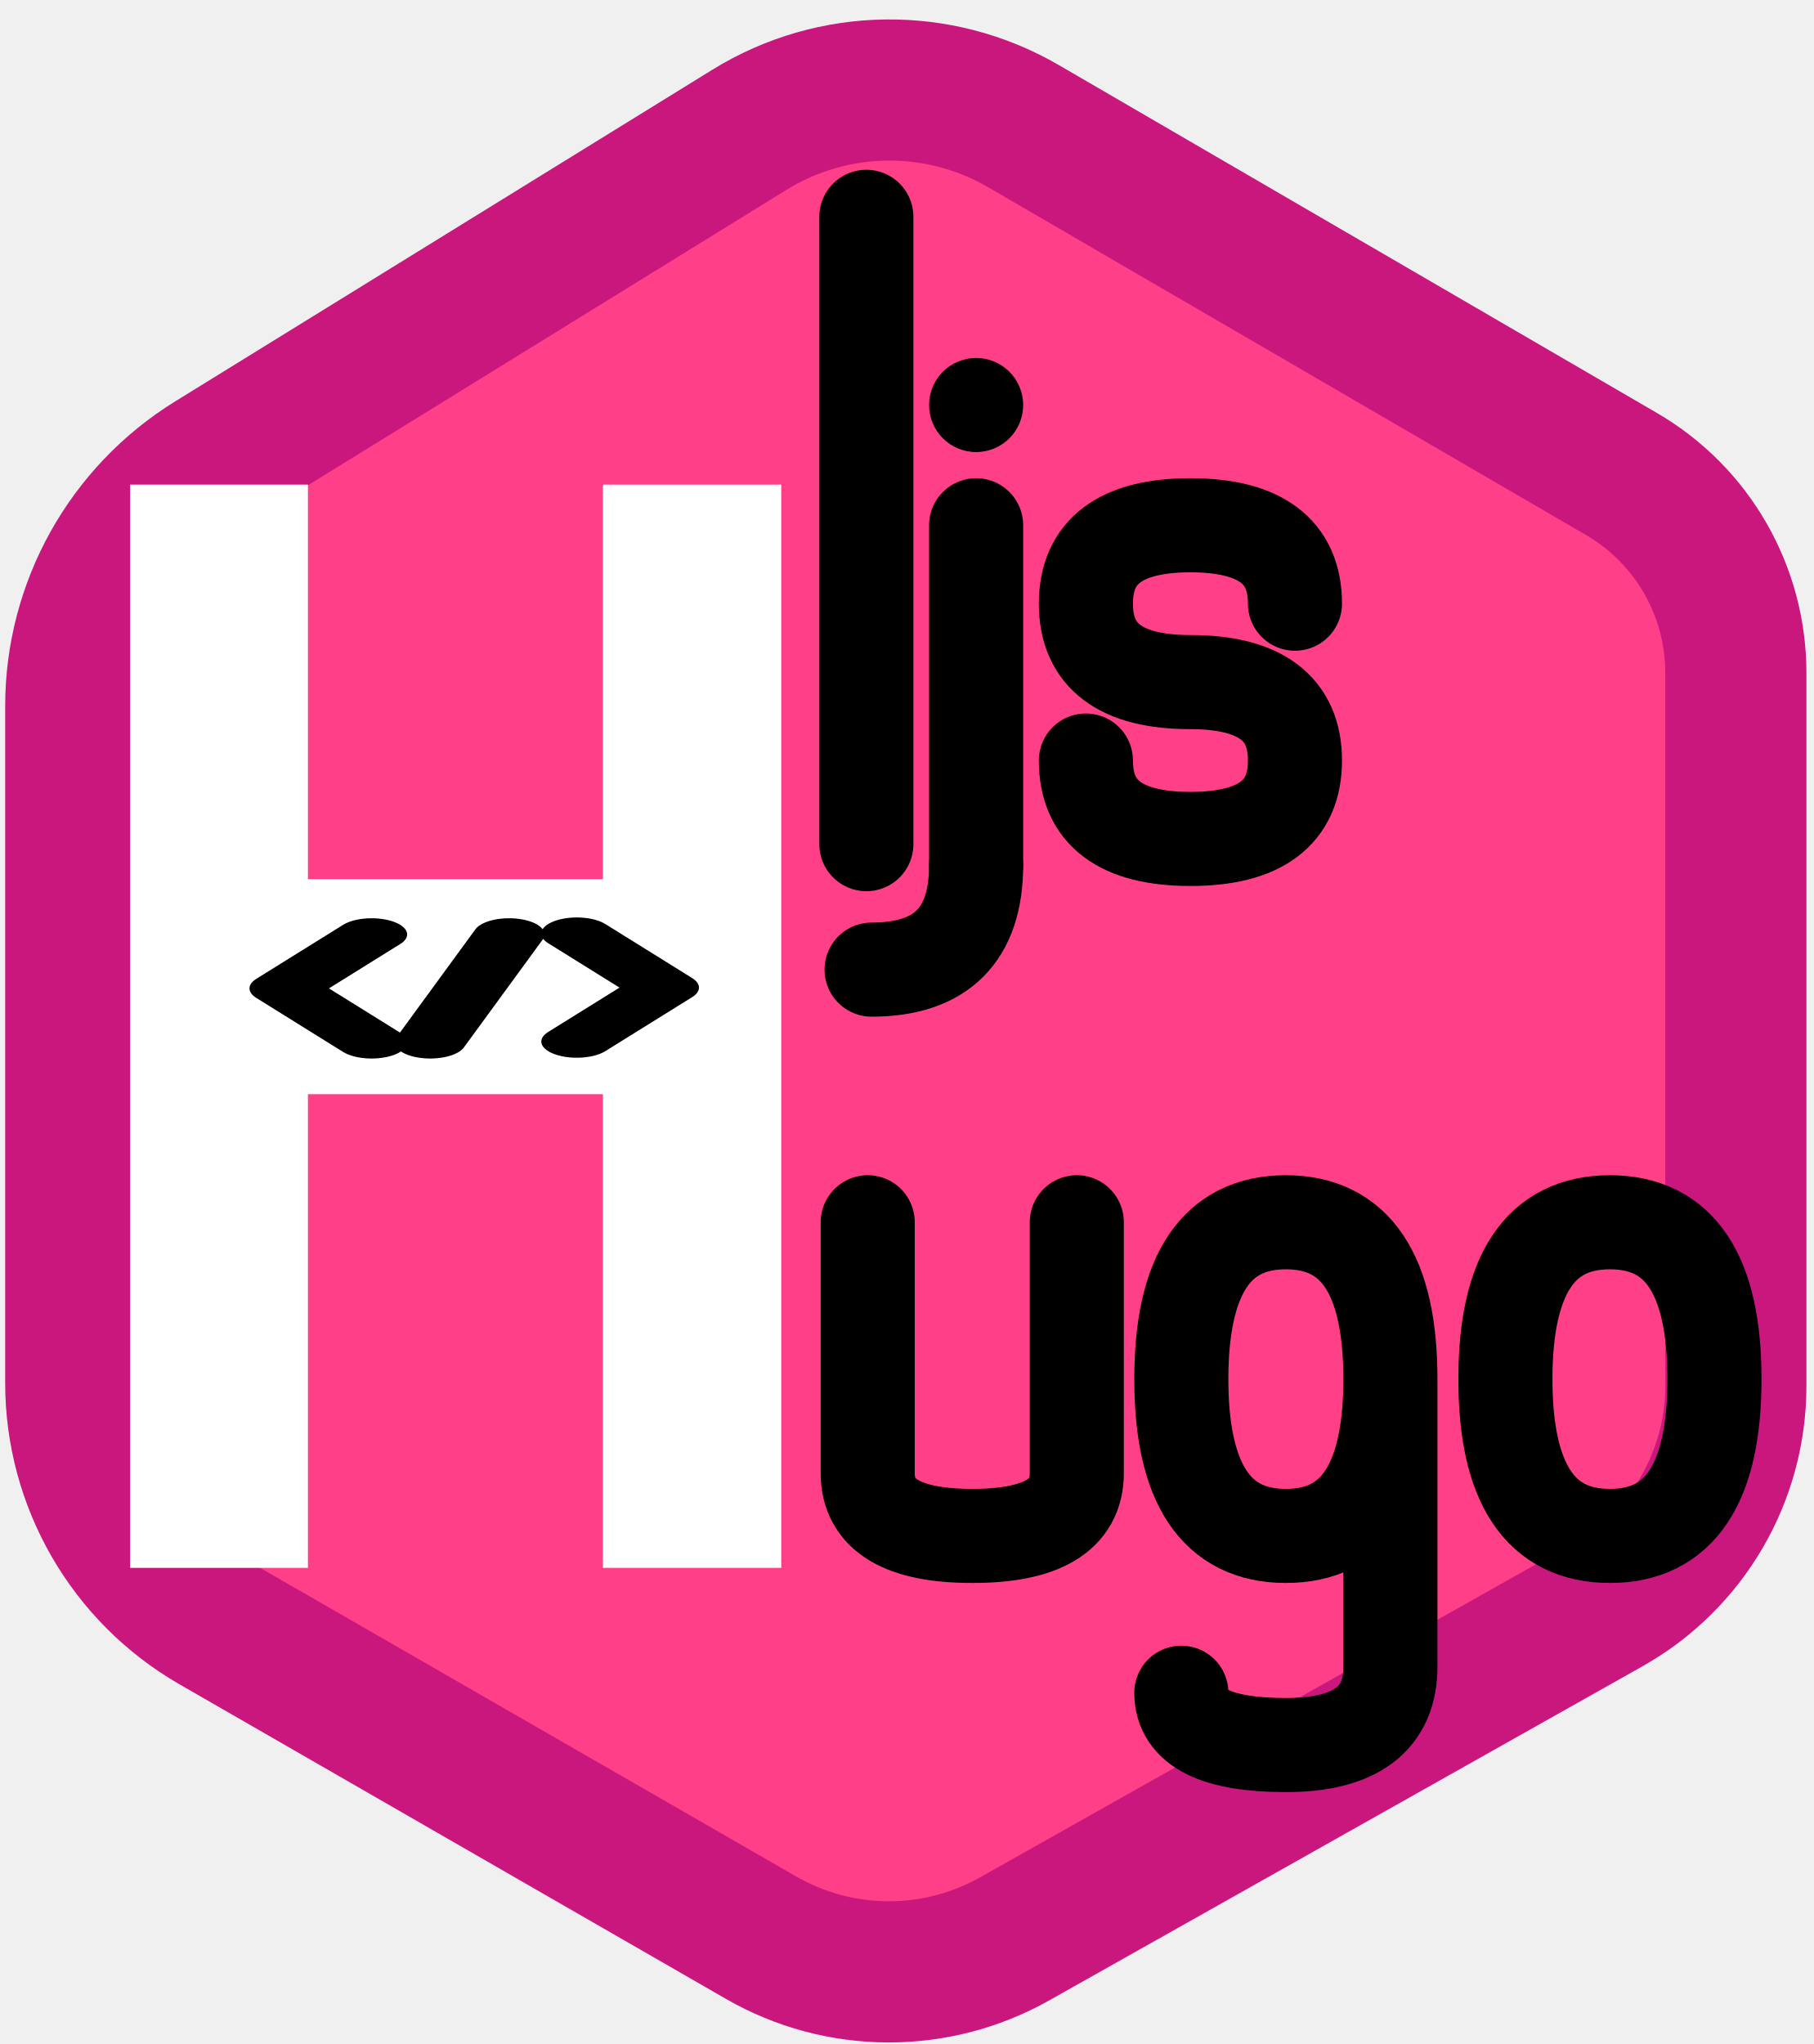
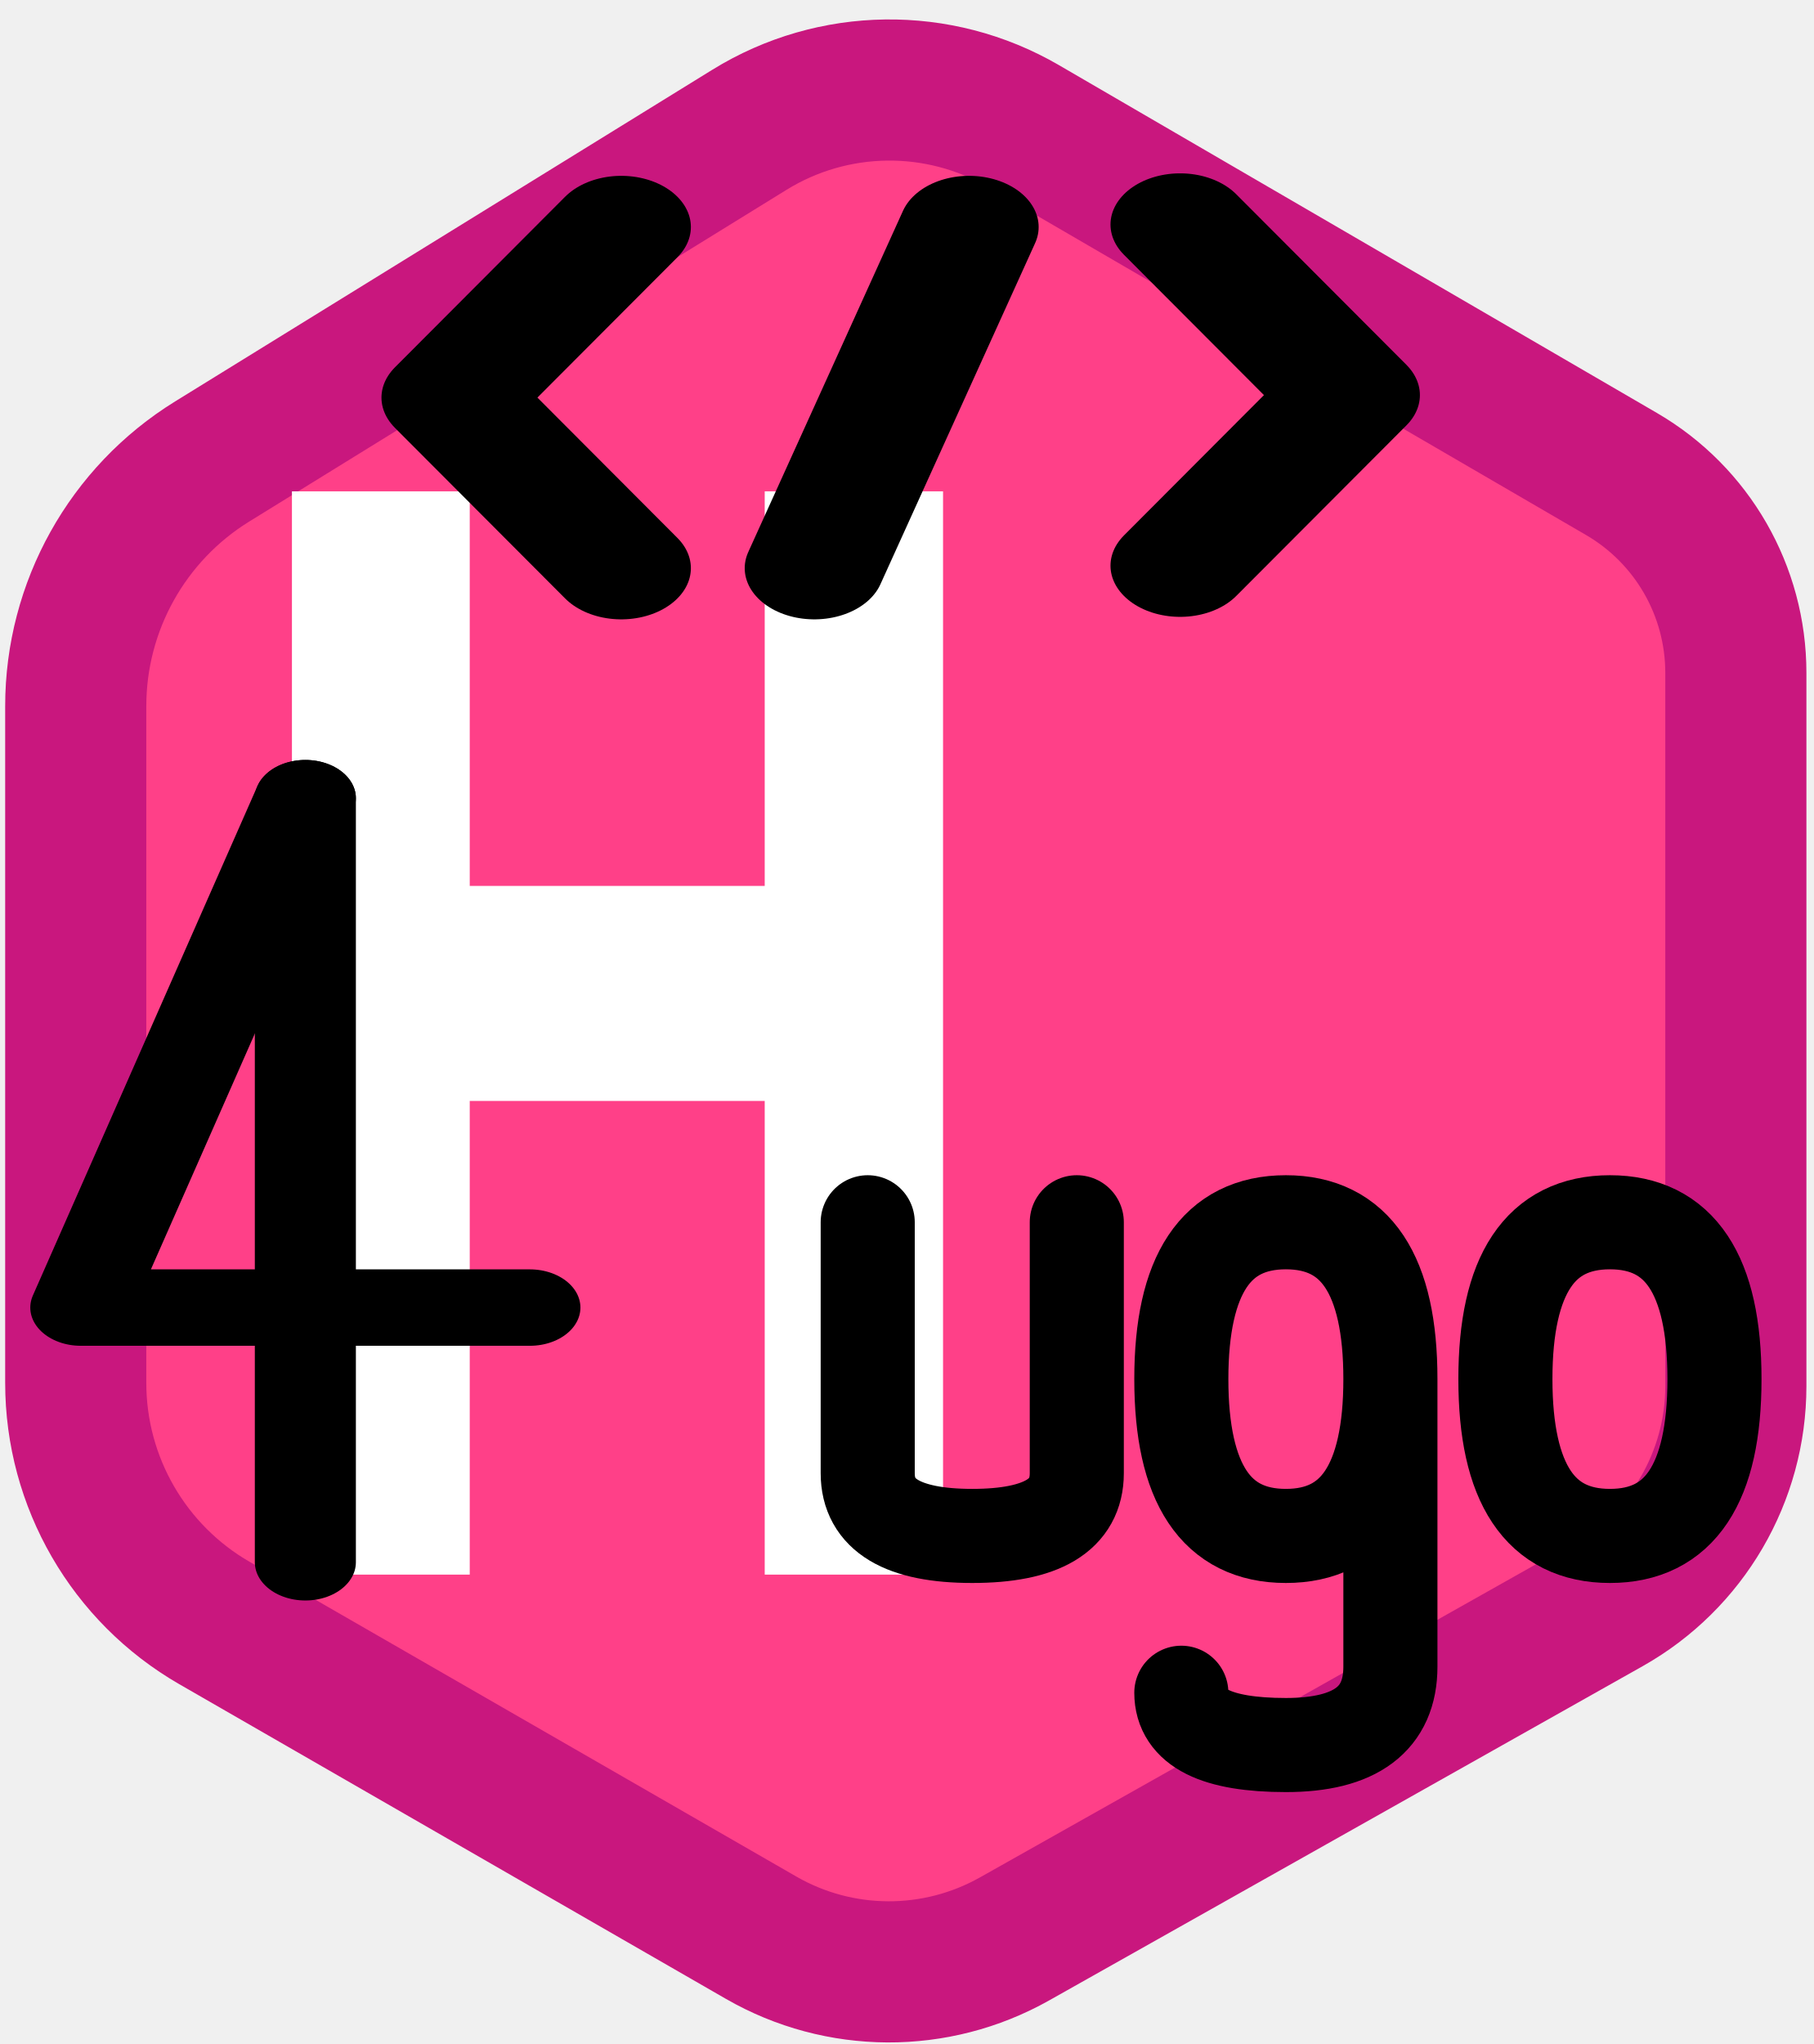
<svg xmlns="http://www.w3.org/2000/svg" fill-rule="evenodd" stroke-width="27" aria-label="Logo" version="1.1" viewBox="0 0 347 391">
  <path d="m195.81 24.13 114.41 66.54a44 44 0 0121.88 38.04v136.43a48 48 0 01-24.45 41.82l-113.55 63.94a49 49 0 01-48.48-.23l-104.57-60.19a53 53 0 01-26.56-45.93v-129.47a55 55 0 0126.1-46.8l102.8-63.46a51 51 0 0152.42-.69z" fill="#ff4088" stroke="#c9177e" />
-   <path d="m24.897 299.92v-207.22h34.016v75.48h56.435v-75.48h34.118v207.22h-34.118v-90.61h-56.435v90.61z" fill="#fff" />
-   <g transform="matrix(.754 0 0 .34399 -112.87 70.393)" fill="none" stroke="#000" stroke-linecap="round" stroke-linejoin="round" stroke-width="18">
-     <polyline points="244 315 222 345 244 375" />
-     <line x1="258.86" x2="278.86" y1="375" y2="315" />
-     <polyline transform="translate(-3.9532 -.43828)" points="300 315 322 345 300 375" />
-   </g>
+   <path d="m55.853 301.21v-207.22h34.016v75.48h56.435v-75.48h34.118v207.22h-34.118v-90.61h-56.435v90.61z" fill="#fff" />
  <g fill="none" stroke="#000" stroke-linecap="round" stroke-linejoin="round" stroke-width="18">
-     <line x1="165.75" x2="165.75" y1="41.476" y2="161.48" />
-     <path d="m247.75 115.48q0-15-20-15t-20 15 20 15 20 15-20 15-20-15" />
-     <line x1="186.75" x2="186.75" y1="100.48" y2="165.48" />
-     <path d="m186.75 165.48q0 20-20 20" />
-     <circle cx="186.75" cy="77.476" r="9" fill="#000" stroke="none" />
+     <g transform="matrix(1.4799 0 0 1.0877 -227.29 -299.2)">
+       <polyline transform="translate(-10.1)" points="244 315 222 345 244 375" />
+       <line x1="258.86" x2="278.86" y1="375" y2="315" />
+       <polyline transform="translate(6.1469 -.43828)" points="300 315 322 345 300 375" />
+     </g>
    <path d="m166.01 233.81v48q0 12 20 12t20-12v-48" />
    <path d="m266.01 263.81q0-30-20-30t-20 30 20 30 20-30v55q0 15-20 15t-20-10" />
    <path d="m328.01 263.81q0-30-20-30t-20 30 20 30 20-30" />
+     <g transform="matrix(1.074 0 0 .81205 -113.42 120.2)">
+       <polyline points="160 40 120 160 200 160" />
+       <line x1="160" x2="160" y1="40" y2="220" />
+     </g>
  </g>
</svg>
